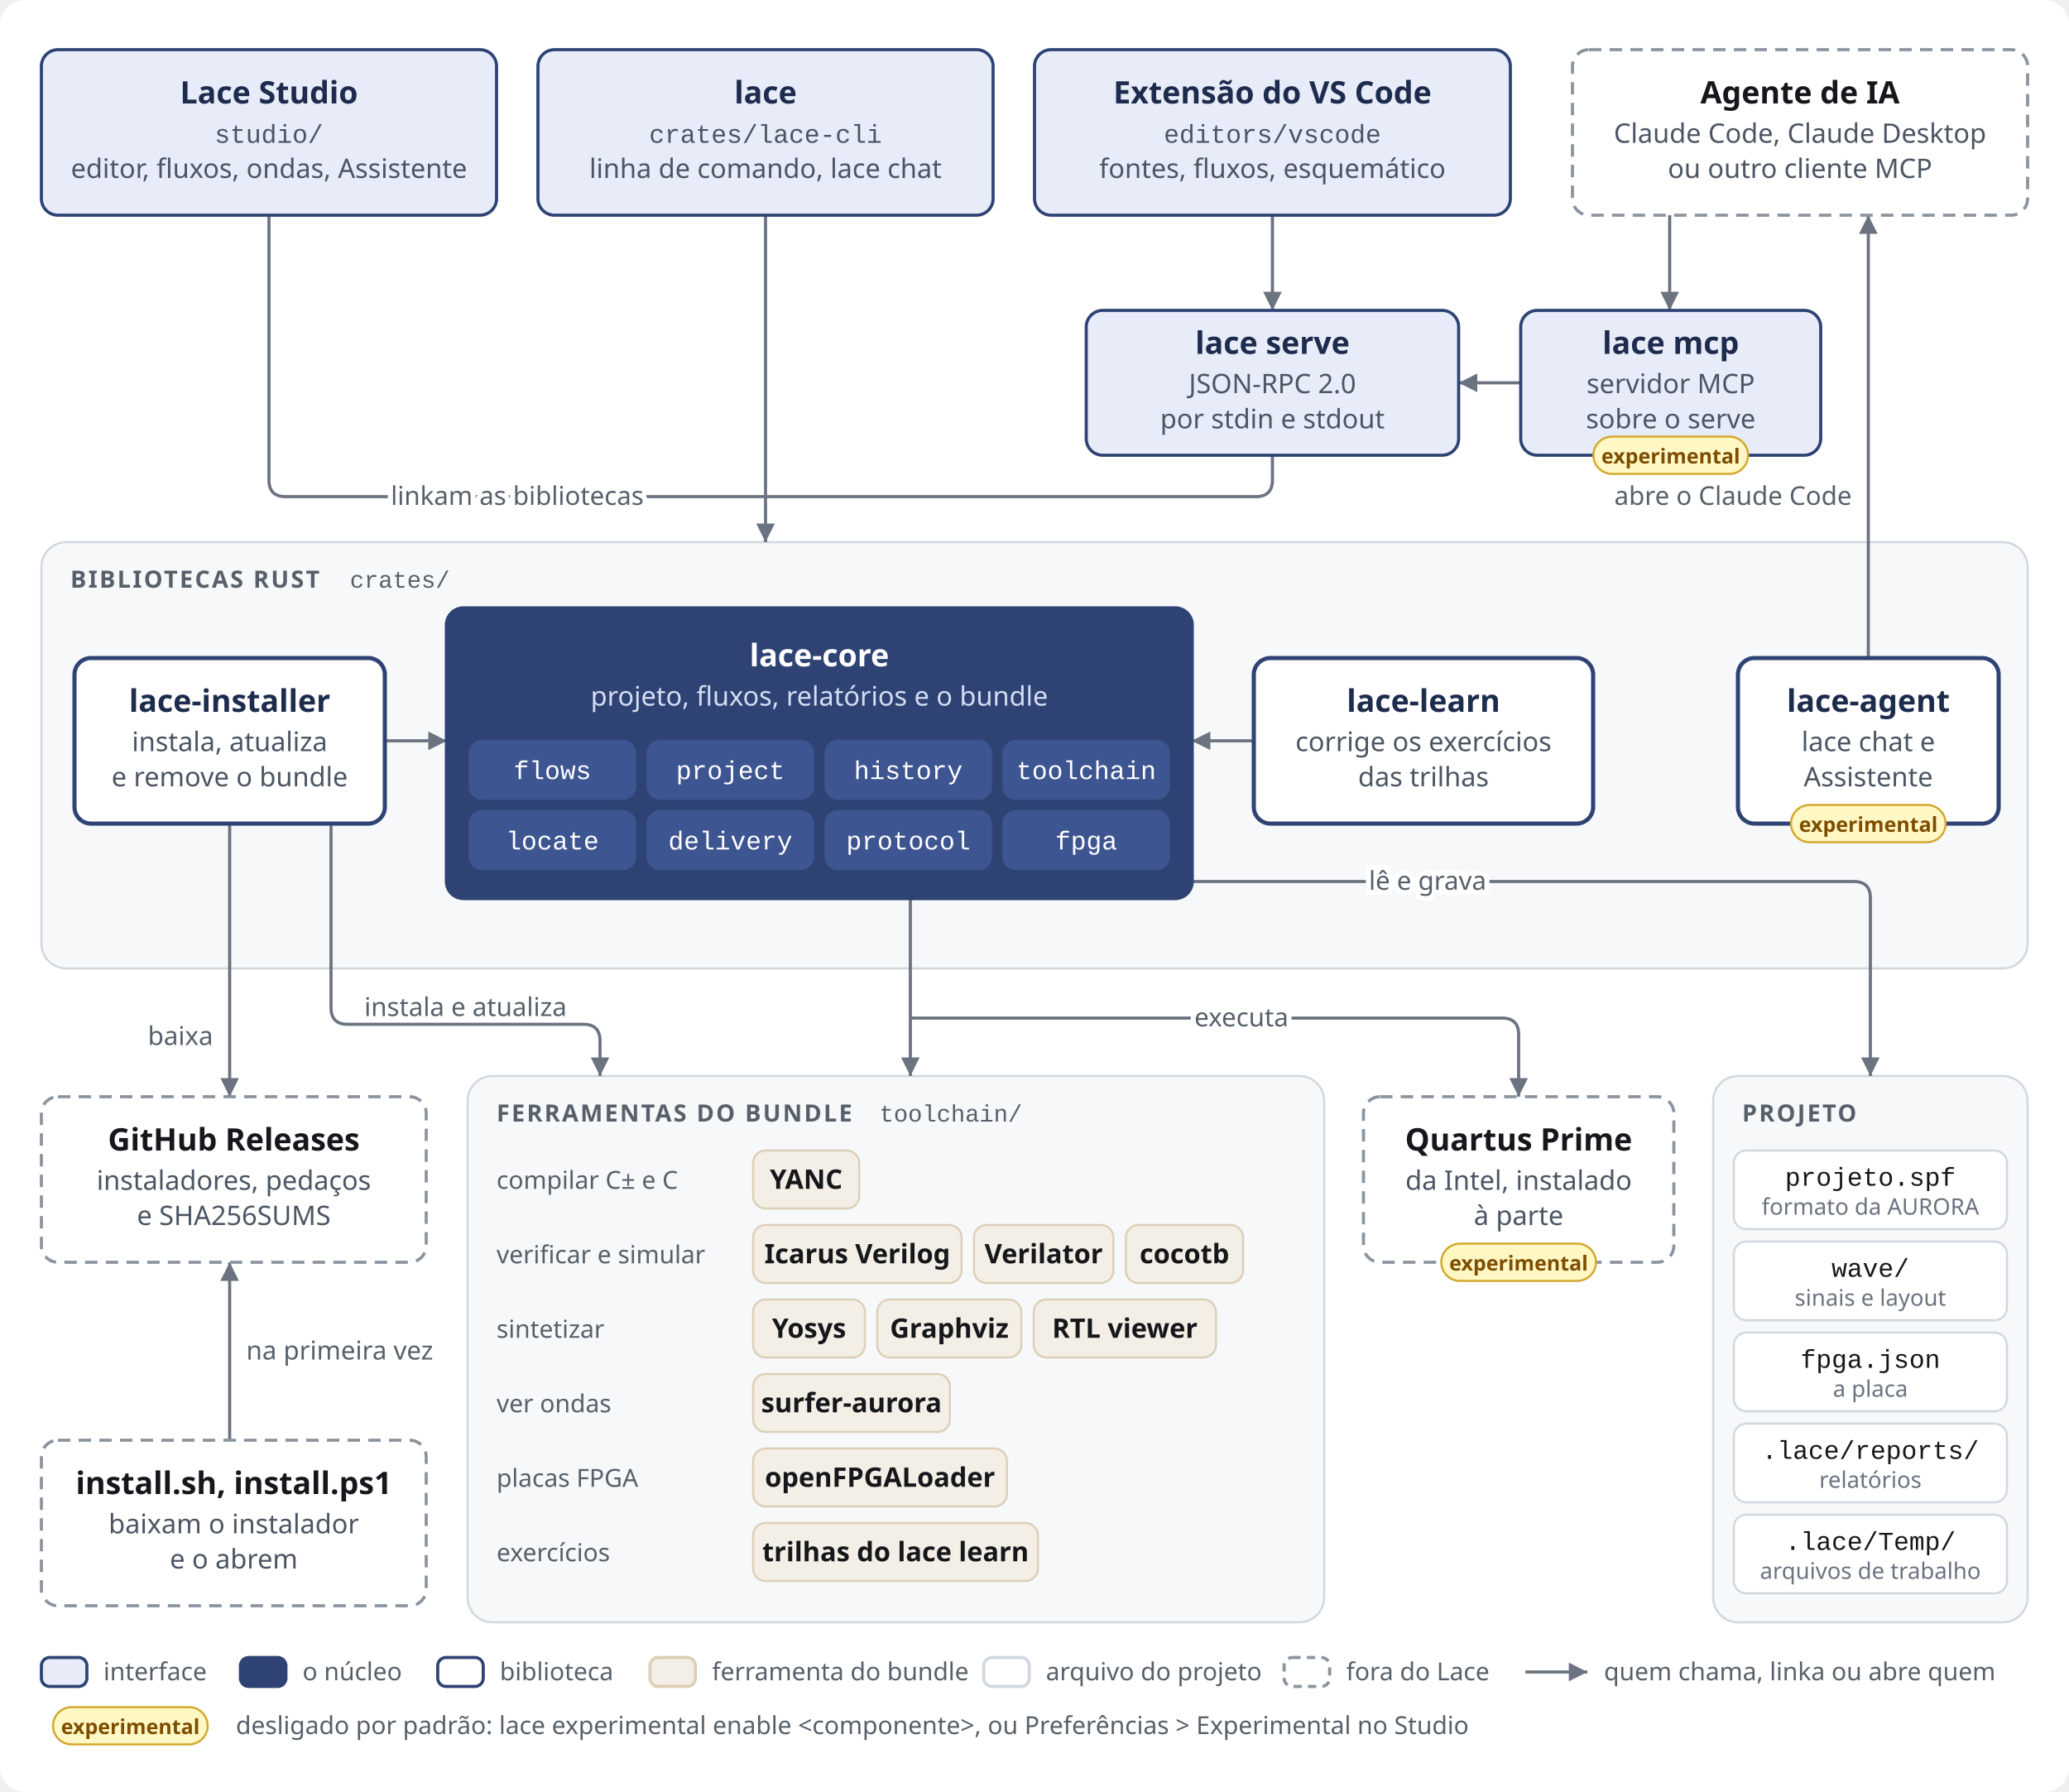
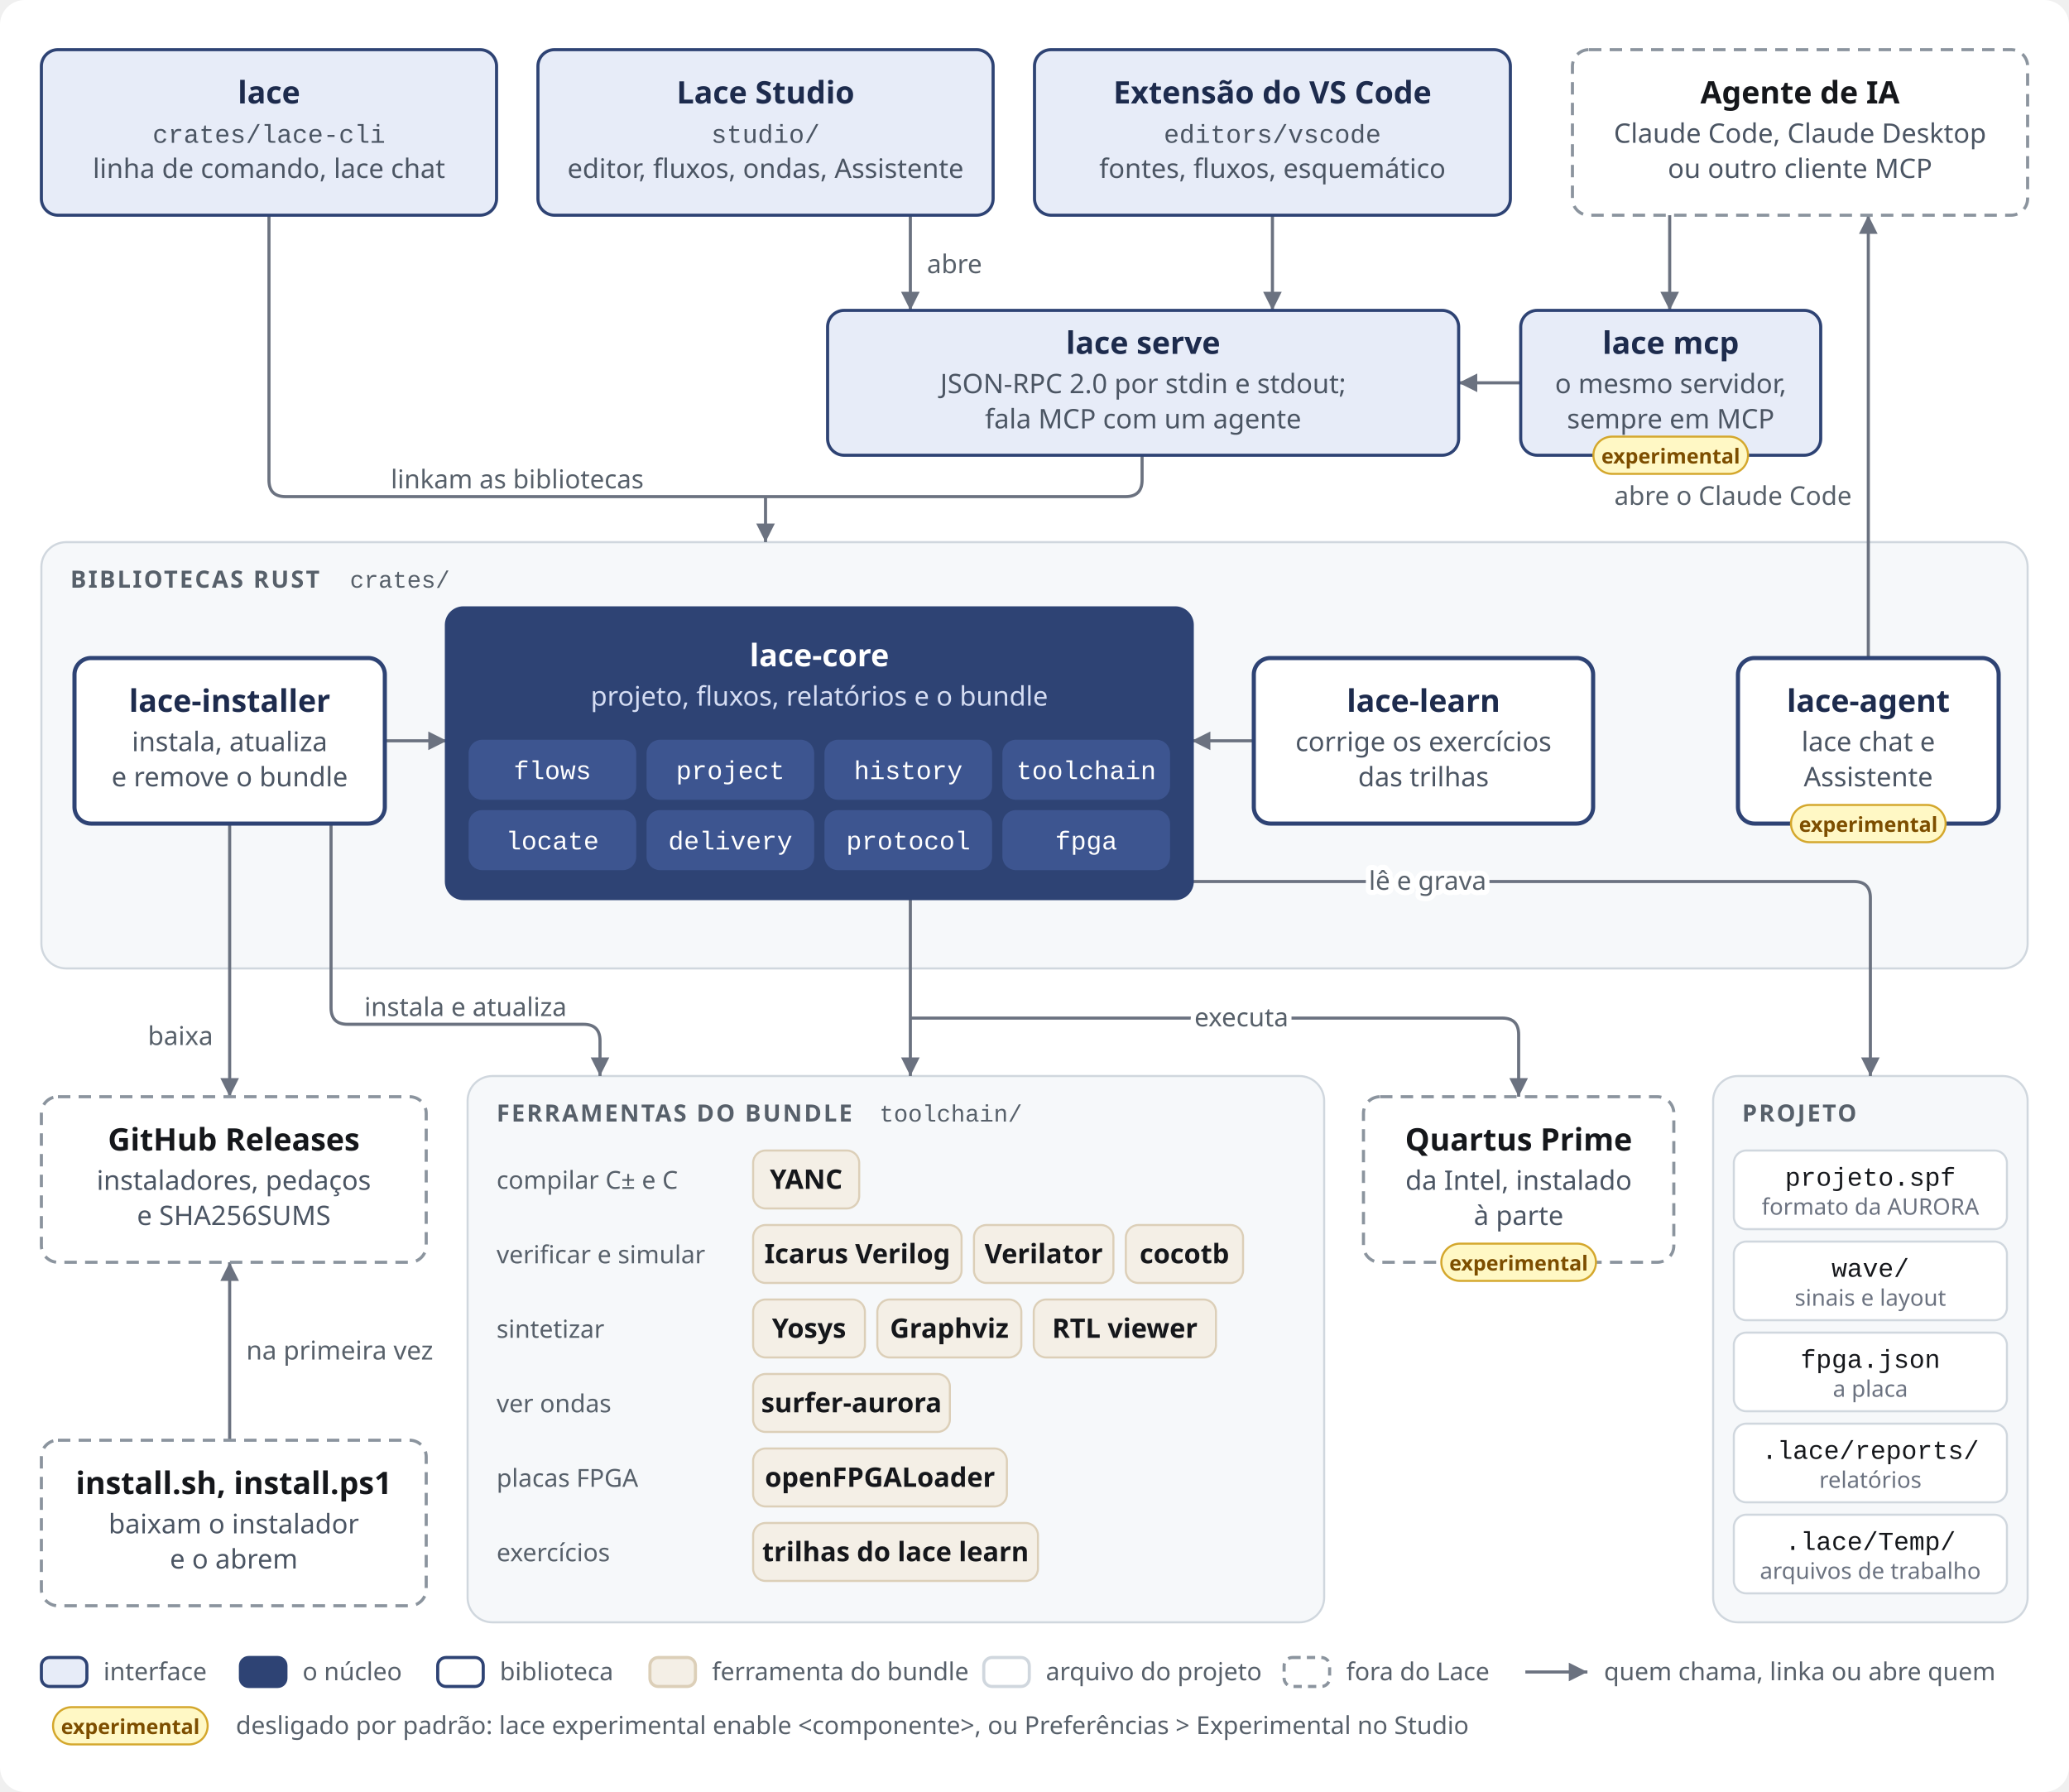
<svg xmlns="http://www.w3.org/2000/svg" width="1000" height="866" viewBox="0 0 1000 866" role="img" aria-labelledby="titulo descricao">
  <defs>
    <marker id="seta" viewBox="0 0 10 10" refX="10" refY="5" markerWidth="9" markerHeight="9" markerUnits="userSpaceOnUse" orient="auto">
      <path d="M0,0 L10,5 L0,10 z" fill="#6b7280" />
    </marker>
  </defs>
  <rect width="1000" height="866" rx="12" fill="#ffffff" />
  <rect x="20" y="262" width="960" height="206" rx="12" fill="#f6f8fa" stroke="#d0d7de" />
  <text x="34" y="284" font-size="11.5" font-family="'Segoe UI', -apple-system, BlinkMacSystemFont, 'Noto Sans', Helvetica, Arial, sans-serif" fill="#57606a" text-anchor="start" font-weight="700" letter-spacing="0.08em">BIBLIOTECAS RUST</text>
  <text x="169.112" y="284" font-size="11.5" font-family="'Cascadia Mono', SFMono-Regular, Consolas, 'Liberation Mono', Menlo, monospace" fill="#57606a" text-anchor="start">crates/</text>
  <rect x="226" y="520" width="414" height="264" rx="12" fill="#f6f8fa" stroke="#d0d7de" />
  <text x="240" y="542" font-size="11.5" font-family="'Segoe UI', -apple-system, BlinkMacSystemFont, 'Noto Sans', Helvetica, Arial, sans-serif" fill="#57606a" text-anchor="start" font-weight="700" letter-spacing="0.08em">FERRAMENTAS DO BUNDLE</text>
  <text x="425.059" y="542" font-size="11.5" font-family="'Cascadia Mono', SFMono-Regular, Consolas, 'Liberation Mono', Menlo, monospace" fill="#57606a" text-anchor="start">toolchain/</text>
  <rect x="828" y="520" width="152" height="264" rx="12" fill="#f6f8fa" stroke="#d0d7de" />
  <text x="842" y="542" font-size="11.5" font-family="'Segoe UI', -apple-system, BlinkMacSystemFont, 'Noto Sans', Helvetica, Arial, sans-serif" fill="#57606a" text-anchor="start" font-weight="700" letter-spacing="0.08em">PROJETO</text>
+   <path d="M440,104 L440,150" fill="none" stroke="#6b7280" stroke-width="1.5" stroke-linejoin="round" marker-end="url(#seta)" />
  <path d="M615,104 L615,150" fill="none" stroke="#6b7280" stroke-width="1.5" stroke-linejoin="round" marker-end="url(#seta)" />
  <path d="M807,104 L807,150" fill="none" stroke="#6b7280" stroke-width="1.5" stroke-linejoin="round" marker-end="url(#seta)" />
  <path d="M735,185 L705,185" fill="none" stroke="#6b7280" stroke-width="1.5" stroke-linejoin="round" marker-end="url(#seta)" />
  <path d="M130,104 L130,232 Q130,240 138,240 L370,240" fill="none" stroke="#6b7280" stroke-width="1.5" stroke-linejoin="round" />
-   <path d="M615,220 L615,232 Q615,240 607,240 L370,240" fill="none" stroke="#6b7280" stroke-width="1.5" stroke-linejoin="round" />
-   <path d="M370,104 L370,262" fill="none" stroke="#6b7280" stroke-width="1.5" stroke-linejoin="round" marker-end="url(#seta)" />
+   <path d="M552,220 L552,232 Q552,240 544,240 L370,240" fill="none" stroke="#6b7280" stroke-width="1.5" stroke-linejoin="round" />
+   <path d="M370,240 L370,262" fill="none" stroke="#6b7280" stroke-width="1.5" stroke-linejoin="round" marker-end="url(#seta)" />
  <path d="M186,358 L216,358" fill="none" stroke="#6b7280" stroke-width="1.5" stroke-linejoin="round" marker-end="url(#seta)" />
  <path d="M606,358 L576,358" fill="none" stroke="#6b7280" stroke-width="1.5" stroke-linejoin="round" marker-end="url(#seta)" />
  <path d="M903,318 L903,104" fill="none" stroke="#6b7280" stroke-width="1.5" stroke-linejoin="round" marker-end="url(#seta)" />
  <path d="M111,398 L111,530" fill="none" stroke="#6b7280" stroke-width="1.5" stroke-linejoin="round" marker-end="url(#seta)" />
  <path d="M111,696 L111,610" fill="none" stroke="#6b7280" stroke-width="1.5" stroke-linejoin="round" marker-end="url(#seta)" />
  <path d="M160,398 L160,487 Q160,495 168,495 L282,495 Q290,495 290,503 L290,520" fill="none" stroke="#6b7280" stroke-width="1.5" stroke-linejoin="round" marker-end="url(#seta)" />
  <path d="M440,434 L440,520" fill="none" stroke="#6b7280" stroke-width="1.5" stroke-linejoin="round" marker-end="url(#seta)" />
  <path d="M440,492 L726,492 Q734,492 734,500 L734,530" fill="none" stroke="#6b7280" stroke-width="1.5" stroke-linejoin="round" marker-end="url(#seta)" />
  <path d="M576,426 L896,426 Q904,426 904,434 L904,520" fill="none" stroke="#6b7280" stroke-width="1.5" stroke-linejoin="round" marker-end="url(#seta)" />
  <path d="M737.24,808 L767.24,808" fill="none" stroke="#6b7280" stroke-width="1.5" stroke-linejoin="round" marker-end="url(#seta)" />
  <rect x="20" y="24" width="220" height="80" rx="8" fill="#e7ecf8" stroke="#2e4374" stroke-width="1.5" />
-   <text x="130" y="50" font-size="15" font-family="'Segoe UI', -apple-system, BlinkMacSystemFont, 'Noto Sans', Helvetica, Arial, sans-serif" fill="#1d2b4d" text-anchor="middle" font-weight="600">Lace Studio</text>
-   <text x="130" y="69" font-size="12.5" font-family="'Cascadia Mono', SFMono-Regular, Consolas, 'Liberation Mono', Menlo, monospace" fill="#4b5563" text-anchor="middle">studio/</text>
-   <text x="130" y="86" font-size="13" font-family="'Segoe UI', -apple-system, BlinkMacSystemFont, 'Noto Sans', Helvetica, Arial, sans-serif" fill="#4b5563" text-anchor="middle">editor, fluxos, ondas, Assistente</text>
+   <text x="130" y="50" font-size="15" font-family="'Segoe UI', -apple-system, BlinkMacSystemFont, 'Noto Sans', Helvetica, Arial, sans-serif" fill="#1d2b4d" text-anchor="middle" font-weight="600">lace</text>
+   <text x="130" y="69" font-size="12.5" font-family="'Cascadia Mono', SFMono-Regular, Consolas, 'Liberation Mono', Menlo, monospace" fill="#4b5563" text-anchor="middle">crates/lace-cli</text>
+   <text x="130" y="86" font-size="13" font-family="'Segoe UI', -apple-system, BlinkMacSystemFont, 'Noto Sans', Helvetica, Arial, sans-serif" fill="#4b5563" text-anchor="middle">linha de comando, lace chat</text>
  <rect x="260" y="24" width="220" height="80" rx="8" fill="#e7ecf8" stroke="#2e4374" stroke-width="1.5" />
-   <text x="370" y="50" font-size="15" font-family="'Segoe UI', -apple-system, BlinkMacSystemFont, 'Noto Sans', Helvetica, Arial, sans-serif" fill="#1d2b4d" text-anchor="middle" font-weight="600">lace</text>
-   <text x="370" y="69" font-size="12.5" font-family="'Cascadia Mono', SFMono-Regular, Consolas, 'Liberation Mono', Menlo, monospace" fill="#4b5563" text-anchor="middle">crates/lace-cli</text>
-   <text x="370" y="86" font-size="13" font-family="'Segoe UI', -apple-system, BlinkMacSystemFont, 'Noto Sans', Helvetica, Arial, sans-serif" fill="#4b5563" text-anchor="middle">linha de comando, lace chat</text>
+   <text x="370" y="50" font-size="15" font-family="'Segoe UI', -apple-system, BlinkMacSystemFont, 'Noto Sans', Helvetica, Arial, sans-serif" fill="#1d2b4d" text-anchor="middle" font-weight="600">Lace Studio</text>
+   <text x="370" y="69" font-size="12.5" font-family="'Cascadia Mono', SFMono-Regular, Consolas, 'Liberation Mono', Menlo, monospace" fill="#4b5563" text-anchor="middle">studio/</text>
+   <text x="370" y="86" font-size="13" font-family="'Segoe UI', -apple-system, BlinkMacSystemFont, 'Noto Sans', Helvetica, Arial, sans-serif" fill="#4b5563" text-anchor="middle">editor, fluxos, ondas, Assistente</text>
  <rect x="500" y="24" width="230" height="80" rx="8" fill="#e7ecf8" stroke="#2e4374" stroke-width="1.5" />
  <text x="615" y="50" font-size="15" font-family="'Segoe UI', -apple-system, BlinkMacSystemFont, 'Noto Sans', Helvetica, Arial, sans-serif" fill="#1d2b4d" text-anchor="middle" font-weight="600">Extensão do VS Code</text>
  <text x="615" y="69" font-size="12.5" font-family="'Cascadia Mono', SFMono-Regular, Consolas, 'Liberation Mono', Menlo, monospace" fill="#4b5563" text-anchor="middle">editors/vscode</text>
  <text x="615" y="86" font-size="13" font-family="'Segoe UI', -apple-system, BlinkMacSystemFont, 'Noto Sans', Helvetica, Arial, sans-serif" fill="#4b5563" text-anchor="middle">fontes, fluxos, esquemático</text>
  <rect x="760" y="24" width="220" height="80" rx="8" fill="#ffffff" stroke="#8b949e" stroke-width="1.5" stroke-dasharray="6 4" />
  <text x="870" y="50" font-size="15" font-family="'Segoe UI', -apple-system, BlinkMacSystemFont, 'Noto Sans', Helvetica, Arial, sans-serif" fill="#15171b" text-anchor="middle" font-weight="600">Agente de IA</text>
  <text x="870" y="69" font-size="13" font-family="'Segoe UI', -apple-system, BlinkMacSystemFont, 'Noto Sans', Helvetica, Arial, sans-serif" fill="#4b5563" text-anchor="middle">Claude Code, Claude Desktop</text>
  <text x="870" y="86" font-size="13" font-family="'Segoe UI', -apple-system, BlinkMacSystemFont, 'Noto Sans', Helvetica, Arial, sans-serif" fill="#4b5563" text-anchor="middle">ou outro cliente MCP</text>
-   <rect x="525" y="150" width="180" height="70" rx="8" fill="#e7ecf8" stroke="#2e4374" stroke-width="1.5" />
-   <text x="615" y="171" font-size="15" font-family="'Segoe UI', -apple-system, BlinkMacSystemFont, 'Noto Sans', Helvetica, Arial, sans-serif" fill="#1d2b4d" text-anchor="middle" font-weight="600">lace serve</text>
-   <text x="615" y="190" font-size="13" font-family="'Segoe UI', -apple-system, BlinkMacSystemFont, 'Noto Sans', Helvetica, Arial, sans-serif" fill="#4b5563" text-anchor="middle">JSON-RPC 2.0</text>
-   <text x="615" y="207" font-size="13" font-family="'Segoe UI', -apple-system, BlinkMacSystemFont, 'Noto Sans', Helvetica, Arial, sans-serif" fill="#4b5563" text-anchor="middle">por stdin e stdout</text>
+   <rect x="400" y="150" width="305" height="70" rx="8" fill="#e7ecf8" stroke="#2e4374" stroke-width="1.5" />
+   <text x="552.5" y="171" font-size="15" font-family="'Segoe UI', -apple-system, BlinkMacSystemFont, 'Noto Sans', Helvetica, Arial, sans-serif" fill="#1d2b4d" text-anchor="middle" font-weight="600">lace serve</text>
+   <text x="552.5" y="190" font-size="13" font-family="'Segoe UI', -apple-system, BlinkMacSystemFont, 'Noto Sans', Helvetica, Arial, sans-serif" fill="#4b5563" text-anchor="middle">JSON-RPC 2.0 por stdin e stdout;</text>
+   <text x="552.5" y="207" font-size="13" font-family="'Segoe UI', -apple-system, BlinkMacSystemFont, 'Noto Sans', Helvetica, Arial, sans-serif" fill="#4b5563" text-anchor="middle">fala MCP com um agente</text>
  <rect x="735" y="150" width="145" height="70" rx="8" fill="#e7ecf8" stroke="#2e4374" stroke-width="1.5" />
  <text x="807.5" y="171" font-size="15" font-family="'Segoe UI', -apple-system, BlinkMacSystemFont, 'Noto Sans', Helvetica, Arial, sans-serif" fill="#1d2b4d" text-anchor="middle" font-weight="600">lace mcp</text>
-   <text x="807.5" y="190" font-size="13" font-family="'Segoe UI', -apple-system, BlinkMacSystemFont, 'Noto Sans', Helvetica, Arial, sans-serif" fill="#4b5563" text-anchor="middle">servidor MCP</text>
-   <text x="807.5" y="207" font-size="13" font-family="'Segoe UI', -apple-system, BlinkMacSystemFont, 'Noto Sans', Helvetica, Arial, sans-serif" fill="#4b5563" text-anchor="middle">sobre o serve</text>
+   <text x="807.5" y="190" font-size="13" font-family="'Segoe UI', -apple-system, BlinkMacSystemFont, 'Noto Sans', Helvetica, Arial, sans-serif" fill="#4b5563" text-anchor="middle">o mesmo servidor,</text>
+   <text x="807.5" y="207" font-size="13" font-family="'Segoe UI', -apple-system, BlinkMacSystemFont, 'Noto Sans', Helvetica, Arial, sans-serif" fill="#4b5563" text-anchor="middle">sempre em MCP</text>
  <rect x="770.131" y="211" width="74.738" height="18" rx="9" fill="#fff8c5" stroke="#d4a72c" />
  <text x="807.5" y="224" font-size="10" font-family="'Segoe UI', -apple-system, BlinkMacSystemFont, 'Noto Sans', Helvetica, Arial, sans-serif" fill="#7d4e00" text-anchor="middle" font-weight="600">experimental</text>
  <rect x="36" y="318" width="150" height="80" rx="8" fill="#ffffff" stroke="#2e4374" stroke-width="2" />
  <text x="111" y="344" font-size="15" font-family="'Segoe UI', -apple-system, BlinkMacSystemFont, 'Noto Sans', Helvetica, Arial, sans-serif" fill="#1d2b4d" text-anchor="middle" font-weight="600">lace-installer</text>
  <text x="111" y="363" font-size="13" font-family="'Segoe UI', -apple-system, BlinkMacSystemFont, 'Noto Sans', Helvetica, Arial, sans-serif" fill="#4b5563" text-anchor="middle">instala, atualiza</text>
  <text x="111" y="380" font-size="13" font-family="'Segoe UI', -apple-system, BlinkMacSystemFont, 'Noto Sans', Helvetica, Arial, sans-serif" fill="#4b5563" text-anchor="middle">e remove o bundle</text>
  <rect x="216" y="294" width="360" height="140" rx="8" fill="#2e4374" stroke="#2e4374" stroke-width="2" />
  <text x="396" y="322" font-size="15" font-family="'Segoe UI', -apple-system, BlinkMacSystemFont, 'Noto Sans', Helvetica, Arial, sans-serif" fill="#ffffff" text-anchor="middle" font-weight="600">lace-core</text>
  <text x="396" y="341" font-size="13" font-family="'Segoe UI', -apple-system, BlinkMacSystemFont, 'Noto Sans', Helvetica, Arial, sans-serif" fill="#d5ddf3" text-anchor="middle">projeto, fluxos, relatórios e o bundle</text>
  <rect x="227" y="358" width="80" height="28" rx="6" fill="#3d5590" stroke="#3d5590" />
  <text x="267" y="376.5" font-size="12.5" font-family="'Cascadia Mono', SFMono-Regular, Consolas, 'Liberation Mono', Menlo, monospace" fill="#ffffff" text-anchor="middle">flows</text>
  <rect x="313" y="358" width="80" height="28" rx="6" fill="#3d5590" stroke="#3d5590" />
  <text x="353" y="376.5" font-size="12.5" font-family="'Cascadia Mono', SFMono-Regular, Consolas, 'Liberation Mono', Menlo, monospace" fill="#ffffff" text-anchor="middle">project</text>
  <rect x="399" y="358" width="80" height="28" rx="6" fill="#3d5590" stroke="#3d5590" />
  <text x="439" y="376.5" font-size="12.5" font-family="'Cascadia Mono', SFMono-Regular, Consolas, 'Liberation Mono', Menlo, monospace" fill="#ffffff" text-anchor="middle">history</text>
  <rect x="485" y="358" width="80" height="28" rx="6" fill="#3d5590" stroke="#3d5590" />
  <text x="525" y="376.5" font-size="12.5" font-family="'Cascadia Mono', SFMono-Regular, Consolas, 'Liberation Mono', Menlo, monospace" fill="#ffffff" text-anchor="middle">toolchain</text>
  <rect x="227" y="392" width="80" height="28" rx="6" fill="#3d5590" stroke="#3d5590" />
  <text x="267" y="410.5" font-size="12.5" font-family="'Cascadia Mono', SFMono-Regular, Consolas, 'Liberation Mono', Menlo, monospace" fill="#ffffff" text-anchor="middle">locate</text>
  <rect x="313" y="392" width="80" height="28" rx="6" fill="#3d5590" stroke="#3d5590" />
  <text x="353" y="410.5" font-size="12.5" font-family="'Cascadia Mono', SFMono-Regular, Consolas, 'Liberation Mono', Menlo, monospace" fill="#ffffff" text-anchor="middle">delivery</text>
  <rect x="399" y="392" width="80" height="28" rx="6" fill="#3d5590" stroke="#3d5590" />
  <text x="439" y="410.5" font-size="12.5" font-family="'Cascadia Mono', SFMono-Regular, Consolas, 'Liberation Mono', Menlo, monospace" fill="#ffffff" text-anchor="middle">protocol</text>
  <rect x="485" y="392" width="80" height="28" rx="6" fill="#3d5590" stroke="#3d5590" />
  <text x="525" y="410.5" font-size="12.5" font-family="'Cascadia Mono', SFMono-Regular, Consolas, 'Liberation Mono', Menlo, monospace" fill="#ffffff" text-anchor="middle">fpga</text>
  <rect x="606" y="318" width="164" height="80" rx="8" fill="#ffffff" stroke="#2e4374" stroke-width="2" />
  <text x="688" y="344" font-size="15" font-family="'Segoe UI', -apple-system, BlinkMacSystemFont, 'Noto Sans', Helvetica, Arial, sans-serif" fill="#1d2b4d" text-anchor="middle" font-weight="600">lace-learn</text>
  <text x="688" y="363" font-size="13" font-family="'Segoe UI', -apple-system, BlinkMacSystemFont, 'Noto Sans', Helvetica, Arial, sans-serif" fill="#4b5563" text-anchor="middle">corrige os exercícios</text>
  <text x="688" y="380" font-size="13" font-family="'Segoe UI', -apple-system, BlinkMacSystemFont, 'Noto Sans', Helvetica, Arial, sans-serif" fill="#4b5563" text-anchor="middle">das trilhas</text>
  <rect x="840" y="318" width="126" height="80" rx="8" fill="#ffffff" stroke="#2e4374" stroke-width="2" />
  <text x="903" y="344" font-size="15" font-family="'Segoe UI', -apple-system, BlinkMacSystemFont, 'Noto Sans', Helvetica, Arial, sans-serif" fill="#1d2b4d" text-anchor="middle" font-weight="600">lace-agent</text>
  <text x="903" y="363" font-size="13" font-family="'Segoe UI', -apple-system, BlinkMacSystemFont, 'Noto Sans', Helvetica, Arial, sans-serif" fill="#4b5563" text-anchor="middle">lace chat e</text>
  <text x="903" y="380" font-size="13" font-family="'Segoe UI', -apple-system, BlinkMacSystemFont, 'Noto Sans', Helvetica, Arial, sans-serif" fill="#4b5563" text-anchor="middle">Assistente</text>
  <rect x="865.631" y="389" width="74.738" height="18" rx="9" fill="#fff8c5" stroke="#d4a72c" />
  <text x="903" y="402" font-size="10" font-family="'Segoe UI', -apple-system, BlinkMacSystemFont, 'Noto Sans', Helvetica, Arial, sans-serif" fill="#7d4e00" text-anchor="middle" font-weight="600">experimental</text>
  <rect x="20" y="530" width="186" height="80" rx="8" fill="#ffffff" stroke="#8b949e" stroke-width="1.5" stroke-dasharray="6 4" />
  <text x="113" y="556" font-size="15" font-family="'Segoe UI', -apple-system, BlinkMacSystemFont, 'Noto Sans', Helvetica, Arial, sans-serif" fill="#15171b" text-anchor="middle" font-weight="600">GitHub Releases</text>
  <text x="113" y="575" font-size="13" font-family="'Segoe UI', -apple-system, BlinkMacSystemFont, 'Noto Sans', Helvetica, Arial, sans-serif" fill="#4b5563" text-anchor="middle">instaladores, pedaços</text>
  <text x="113" y="592" font-size="13" font-family="'Segoe UI', -apple-system, BlinkMacSystemFont, 'Noto Sans', Helvetica, Arial, sans-serif" fill="#4b5563" text-anchor="middle">e SHA256SUMS</text>
  <rect x="20" y="696" width="186" height="80" rx="8" fill="#ffffff" stroke="#8b949e" stroke-width="1.5" stroke-dasharray="6 4" />
  <text x="113" y="722" font-size="15" font-family="'Segoe UI', -apple-system, BlinkMacSystemFont, 'Noto Sans', Helvetica, Arial, sans-serif" fill="#15171b" text-anchor="middle" font-weight="600">install.sh, install.ps1</text>
  <text x="113" y="741" font-size="13" font-family="'Segoe UI', -apple-system, BlinkMacSystemFont, 'Noto Sans', Helvetica, Arial, sans-serif" fill="#4b5563" text-anchor="middle">baixam o instalador</text>
  <text x="113" y="758" font-size="13" font-family="'Segoe UI', -apple-system, BlinkMacSystemFont, 'Noto Sans', Helvetica, Arial, sans-serif" fill="#4b5563" text-anchor="middle">e o abrem</text>
  <text x="240" y="574.5" font-size="12" font-family="'Segoe UI', -apple-system, BlinkMacSystemFont, 'Noto Sans', Helvetica, Arial, sans-serif" fill="#57606a" text-anchor="start">compilar C± e C</text>
  <rect x="364" y="556" width="51.277" height="28" rx="6" fill="#f4efe6" stroke="#dccfb8" />
  <text x="389.638" y="574.5" font-size="13" font-family="'Segoe UI', -apple-system, BlinkMacSystemFont, 'Noto Sans', Helvetica, Arial, sans-serif" fill="#15171b" text-anchor="middle" font-weight="600">YANC</text>
  <text x="240" y="610.5" font-size="12" font-family="'Segoe UI', -apple-system, BlinkMacSystemFont, 'Noto Sans', Helvetica, Arial, sans-serif" fill="#57606a" text-anchor="start">verificar e simular</text>
  <rect x="364" y="592" width="100.747" height="28" rx="6" fill="#f4efe6" stroke="#dccfb8" />
  <text x="414.374" y="610.5" font-size="13" font-family="'Segoe UI', -apple-system, BlinkMacSystemFont, 'Noto Sans', Helvetica, Arial, sans-serif" fill="#15171b" text-anchor="middle" font-weight="600">Icarus Verilog</text>
  <rect x="470.747" y="592" width="67.399" height="28" rx="6" fill="#f4efe6" stroke="#dccfb8" />
  <text x="504.447" y="610.5" font-size="13" font-family="'Segoe UI', -apple-system, BlinkMacSystemFont, 'Noto Sans', Helvetica, Arial, sans-serif" fill="#15171b" text-anchor="middle" font-weight="600">Verilator</text>
  <rect x="544.146" y="592" width="56.651" height="28" rx="6" fill="#f4efe6" stroke="#dccfb8" />
  <text x="572.472" y="610.5" font-size="13" font-family="'Segoe UI', -apple-system, BlinkMacSystemFont, 'Noto Sans', Helvetica, Arial, sans-serif" fill="#15171b" text-anchor="middle" font-weight="600">cocotb</text>
  <text x="240" y="646.5" font-size="12" font-family="'Segoe UI', -apple-system, BlinkMacSystemFont, 'Noto Sans', Helvetica, Arial, sans-serif" fill="#57606a" text-anchor="start">sintetizar</text>
  <rect x="364" y="628" width="54.033" height="28" rx="6" fill="#f4efe6" stroke="#dccfb8" />
  <text x="391.016" y="646.5" font-size="13" font-family="'Segoe UI', -apple-system, BlinkMacSystemFont, 'Noto Sans', Helvetica, Arial, sans-serif" fill="#15171b" text-anchor="middle" font-weight="600">Yosys</text>
  <rect x="424.033" y="628" width="69.604" height="28" rx="6" fill="#f4efe6" stroke="#dccfb8" />
  <text x="458.835" y="646.5" font-size="13" font-family="'Segoe UI', -apple-system, BlinkMacSystemFont, 'Noto Sans', Helvetica, Arial, sans-serif" fill="#15171b" text-anchor="middle" font-weight="600">Graphviz</text>
  <rect x="499.637" y="628" width="88.069" height="28" rx="6" fill="#f4efe6" stroke="#dccfb8" />
  <text x="543.672" y="646.5" font-size="13" font-family="'Segoe UI', -apple-system, BlinkMacSystemFont, 'Noto Sans', Helvetica, Arial, sans-serif" fill="#15171b" text-anchor="middle" font-weight="600">RTL viewer</text>
  <text x="240" y="682.5" font-size="12" font-family="'Segoe UI', -apple-system, BlinkMacSystemFont, 'Noto Sans', Helvetica, Arial, sans-serif" fill="#57606a" text-anchor="start">ver ondas</text>
  <rect x="364" y="664" width="95.097" height="28" rx="6" fill="#f4efe6" stroke="#dccfb8" />
  <text x="411.549" y="682.5" font-size="13" font-family="'Segoe UI', -apple-system, BlinkMacSystemFont, 'Noto Sans', Helvetica, Arial, sans-serif" fill="#15171b" text-anchor="middle" font-weight="600">surfer-aurora</text>
  <text x="240" y="718.5" font-size="12" font-family="'Segoe UI', -apple-system, BlinkMacSystemFont, 'Noto Sans', Helvetica, Arial, sans-serif" fill="#57606a" text-anchor="start">placas FPGA</text>
  <rect x="364" y="700" width="122.657" height="28" rx="6" fill="#f4efe6" stroke="#dccfb8" />
  <text x="425.329" y="718.5" font-size="13" font-family="'Segoe UI', -apple-system, BlinkMacSystemFont, 'Noto Sans', Helvetica, Arial, sans-serif" fill="#15171b" text-anchor="middle" font-weight="600">openFPGALoader</text>
  <text x="240" y="754.5" font-size="12" font-family="'Segoe UI', -apple-system, BlinkMacSystemFont, 'Noto Sans', Helvetica, Arial, sans-serif" fill="#57606a" text-anchor="start">exercícios</text>
  <rect x="364" y="736" width="137.677" height="28" rx="6" fill="#f4efe6" stroke="#dccfb8" />
  <text x="432.839" y="754.5" font-size="13" font-family="'Segoe UI', -apple-system, BlinkMacSystemFont, 'Noto Sans', Helvetica, Arial, sans-serif" fill="#15171b" text-anchor="middle" font-weight="600">trilhas do lace learn</text>
  <rect x="659" y="530" width="150" height="80" rx="8" fill="#ffffff" stroke="#8b949e" stroke-width="1.5" stroke-dasharray="6 4" />
  <text x="734" y="556" font-size="15" font-family="'Segoe UI', -apple-system, BlinkMacSystemFont, 'Noto Sans', Helvetica, Arial, sans-serif" fill="#15171b" text-anchor="middle" font-weight="600">Quartus Prime</text>
  <text x="734" y="575" font-size="13" font-family="'Segoe UI', -apple-system, BlinkMacSystemFont, 'Noto Sans', Helvetica, Arial, sans-serif" fill="#4b5563" text-anchor="middle">da Intel, instalado</text>
  <text x="734" y="592" font-size="13" font-family="'Segoe UI', -apple-system, BlinkMacSystemFont, 'Noto Sans', Helvetica, Arial, sans-serif" fill="#4b5563" text-anchor="middle">à parte</text>
  <rect x="696.631" y="601" width="74.738" height="18" rx="9" fill="#fff8c5" stroke="#d4a72c" />
  <text x="734" y="614" font-size="10" font-family="'Segoe UI', -apple-system, BlinkMacSystemFont, 'Noto Sans', Helvetica, Arial, sans-serif" fill="#7d4e00" text-anchor="middle" font-weight="600">experimental</text>
  <rect x="838" y="556" width="132" height="38" rx="6" fill="#ffffff" stroke="#d0d7de" />
  <text x="904" y="573" font-size="12.5" font-family="'Cascadia Mono', SFMono-Regular, Consolas, 'Liberation Mono', Menlo, monospace" fill="#15171b" text-anchor="middle">projeto.spf</text>
  <text x="904" y="587" font-size="11" font-family="'Segoe UI', -apple-system, BlinkMacSystemFont, 'Noto Sans', Helvetica, Arial, sans-serif" fill="#6b7280" text-anchor="middle">formato da AURORA</text>
  <rect x="838" y="600" width="132" height="38" rx="6" fill="#ffffff" stroke="#d0d7de" />
  <text x="904" y="617" font-size="12.5" font-family="'Cascadia Mono', SFMono-Regular, Consolas, 'Liberation Mono', Menlo, monospace" fill="#15171b" text-anchor="middle">wave/</text>
  <text x="904" y="631" font-size="11" font-family="'Segoe UI', -apple-system, BlinkMacSystemFont, 'Noto Sans', Helvetica, Arial, sans-serif" fill="#6b7280" text-anchor="middle">sinais e layout</text>
  <rect x="838" y="644" width="132" height="38" rx="6" fill="#ffffff" stroke="#d0d7de" />
  <text x="904" y="661" font-size="12.5" font-family="'Cascadia Mono', SFMono-Regular, Consolas, 'Liberation Mono', Menlo, monospace" fill="#15171b" text-anchor="middle">fpga.json</text>
  <text x="904" y="675" font-size="11" font-family="'Segoe UI', -apple-system, BlinkMacSystemFont, 'Noto Sans', Helvetica, Arial, sans-serif" fill="#6b7280" text-anchor="middle">a placa</text>
  <rect x="838" y="688" width="132" height="38" rx="6" fill="#ffffff" stroke="#d0d7de" />
  <text x="904" y="705" font-size="12.5" font-family="'Cascadia Mono', SFMono-Regular, Consolas, 'Liberation Mono', Menlo, monospace" fill="#15171b" text-anchor="middle">.lace/reports/</text>
  <text x="904" y="719" font-size="11" font-family="'Segoe UI', -apple-system, BlinkMacSystemFont, 'Noto Sans', Helvetica, Arial, sans-serif" fill="#6b7280" text-anchor="middle">relatórios</text>
  <rect x="838" y="732" width="132" height="38" rx="6" fill="#ffffff" stroke="#d0d7de" />
  <text x="904" y="749" font-size="12.5" font-family="'Cascadia Mono', SFMono-Regular, Consolas, 'Liberation Mono', Menlo, monospace" fill="#15171b" text-anchor="middle">.lace/Temp/</text>
  <text x="904" y="763" font-size="11" font-family="'Segoe UI', -apple-system, BlinkMacSystemFont, 'Noto Sans', Helvetica, Arial, sans-serif" fill="#6b7280" text-anchor="middle">arquivos de trabalho</text>
  <rect x="20" y="801" width="22" height="14" rx="4" fill="#e7ecf8" stroke="#2e4374" stroke-width="1.5" />
  <text x="50" y="812" font-size="12" font-family="'Segoe UI', -apple-system, BlinkMacSystemFont, 'Noto Sans', Helvetica, Arial, sans-serif" fill="#57606a" text-anchor="start">interface</text>
  <rect x="116.2" y="801" width="22" height="14" rx="4" fill="#2e4374" stroke="#2e4374" stroke-width="1.5" />
  <text x="146.2" y="812" font-size="12" font-family="'Segoe UI', -apple-system, BlinkMacSystemFont, 'Noto Sans', Helvetica, Arial, sans-serif" fill="#57606a" text-anchor="start">o núcleo</text>
  <rect x="211.56" y="801" width="22" height="14" rx="4" fill="#ffffff" stroke="#2e4374" stroke-width="1.5" />
  <text x="241.56" y="812" font-size="12" font-family="'Segoe UI', -apple-system, BlinkMacSystemFont, 'Noto Sans', Helvetica, Arial, sans-serif" fill="#57606a" text-anchor="start">biblioteca</text>
  <rect x="314.12" y="801" width="22" height="14" rx="4" fill="#f4efe6" stroke="#dccfb8" stroke-width="1.5" />
  <text x="344.12" y="812" font-size="12" font-family="'Segoe UI', -apple-system, BlinkMacSystemFont, 'Noto Sans', Helvetica, Arial, sans-serif" fill="#57606a" text-anchor="start">ferramenta do bundle</text>
  <rect x="475.48" y="801" width="22" height="14" rx="4" fill="#ffffff" stroke="#d0d7de" stroke-width="1.5" />
  <text x="505.48" y="812" font-size="12" font-family="'Segoe UI', -apple-system, BlinkMacSystemFont, 'Noto Sans', Helvetica, Arial, sans-serif" fill="#57606a" text-anchor="start">arquivo do projeto</text>
  <rect x="620.64" y="801" width="22" height="14" rx="4" fill="#ffffff" stroke="#8b949e" stroke-width="1.5" stroke-dasharray="4 3" />
  <text x="650.64" y="812" font-size="12" font-family="'Segoe UI', -apple-system, BlinkMacSystemFont, 'Noto Sans', Helvetica, Arial, sans-serif" fill="#57606a" text-anchor="start">fora do Lace</text>
  <text x="775.24" y="812" font-size="12" font-family="'Segoe UI', -apple-system, BlinkMacSystemFont, 'Noto Sans', Helvetica, Arial, sans-serif" fill="#57606a" text-anchor="start">quem chama, linka ou abre quem</text>
  <rect x="25.631" y="825" width="74.738" height="18" rx="9" fill="#fff8c5" stroke="#d4a72c" />
  <text x="63" y="838" font-size="10" font-family="'Segoe UI', -apple-system, BlinkMacSystemFont, 'Noto Sans', Helvetica, Arial, sans-serif" fill="#7d4e00" text-anchor="middle" font-weight="600">experimental</text>
  <text x="114" y="838" font-size="12" font-family="'Segoe UI', -apple-system, BlinkMacSystemFont, 'Noto Sans', Helvetica, Arial, sans-serif" fill="#57606a" text-anchor="start">desligado por padrão: lace experimental enable &lt;componente&gt;, ou Preferências &gt; Experimental no Studio</text>
-   <text x="250" y="244" font-size="12.5" font-family="'Segoe UI', -apple-system, BlinkMacSystemFont, 'Noto Sans', Helvetica, Arial, sans-serif" fill="#57606a" text-anchor="middle" stroke="#ffffff" stroke-width="5" stroke-linejoin="round" paint-order="stroke">linkam as bibliotecas</text>
+   <text x="448" y="132" font-size="12.5" font-family="'Segoe UI', -apple-system, BlinkMacSystemFont, 'Noto Sans', Helvetica, Arial, sans-serif" fill="#57606a" text-anchor="start" stroke="#ffffff" stroke-width="5" stroke-linejoin="round" paint-order="stroke">abre</text>
+   <text x="250" y="236" font-size="12.5" font-family="'Segoe UI', -apple-system, BlinkMacSystemFont, 'Noto Sans', Helvetica, Arial, sans-serif" fill="#57606a" text-anchor="middle" stroke="#ffffff" stroke-width="5" stroke-linejoin="round" paint-order="stroke">linkam as bibliotecas</text>
  <text x="895" y="244" font-size="12.5" font-family="'Segoe UI', -apple-system, BlinkMacSystemFont, 'Noto Sans', Helvetica, Arial, sans-serif" fill="#57606a" text-anchor="end" stroke="#ffffff" stroke-width="5" stroke-linejoin="round" paint-order="stroke">abre o Claude Code</text>
  <text x="103" y="505" font-size="12.5" font-family="'Segoe UI', -apple-system, BlinkMacSystemFont, 'Noto Sans', Helvetica, Arial, sans-serif" fill="#57606a" text-anchor="end" stroke="#ffffff" stroke-width="5" stroke-linejoin="round" paint-order="stroke">baixa</text>
  <text x="119" y="657" font-size="12.5" font-family="'Segoe UI', -apple-system, BlinkMacSystemFont, 'Noto Sans', Helvetica, Arial, sans-serif" fill="#57606a" text-anchor="start" stroke="#ffffff" stroke-width="5" stroke-linejoin="round" paint-order="stroke">na primeira vez</text>
  <text x="225" y="491" font-size="12.5" font-family="'Segoe UI', -apple-system, BlinkMacSystemFont, 'Noto Sans', Helvetica, Arial, sans-serif" fill="#57606a" text-anchor="middle" stroke="#ffffff" stroke-width="5" stroke-linejoin="round" paint-order="stroke">instala e atualiza</text>
  <text x="600" y="496" font-size="12.5" font-family="'Segoe UI', -apple-system, BlinkMacSystemFont, 'Noto Sans', Helvetica, Arial, sans-serif" fill="#57606a" text-anchor="middle" stroke="#ffffff" stroke-width="5" stroke-linejoin="round" paint-order="stroke">executa</text>
  <text x="690" y="430" font-size="12.5" font-family="'Segoe UI', -apple-system, BlinkMacSystemFont, 'Noto Sans', Helvetica, Arial, sans-serif" fill="#57606a" text-anchor="middle" stroke="#ffffff" stroke-width="5" stroke-linejoin="round" paint-order="stroke">lê e grava</text>
</svg>
